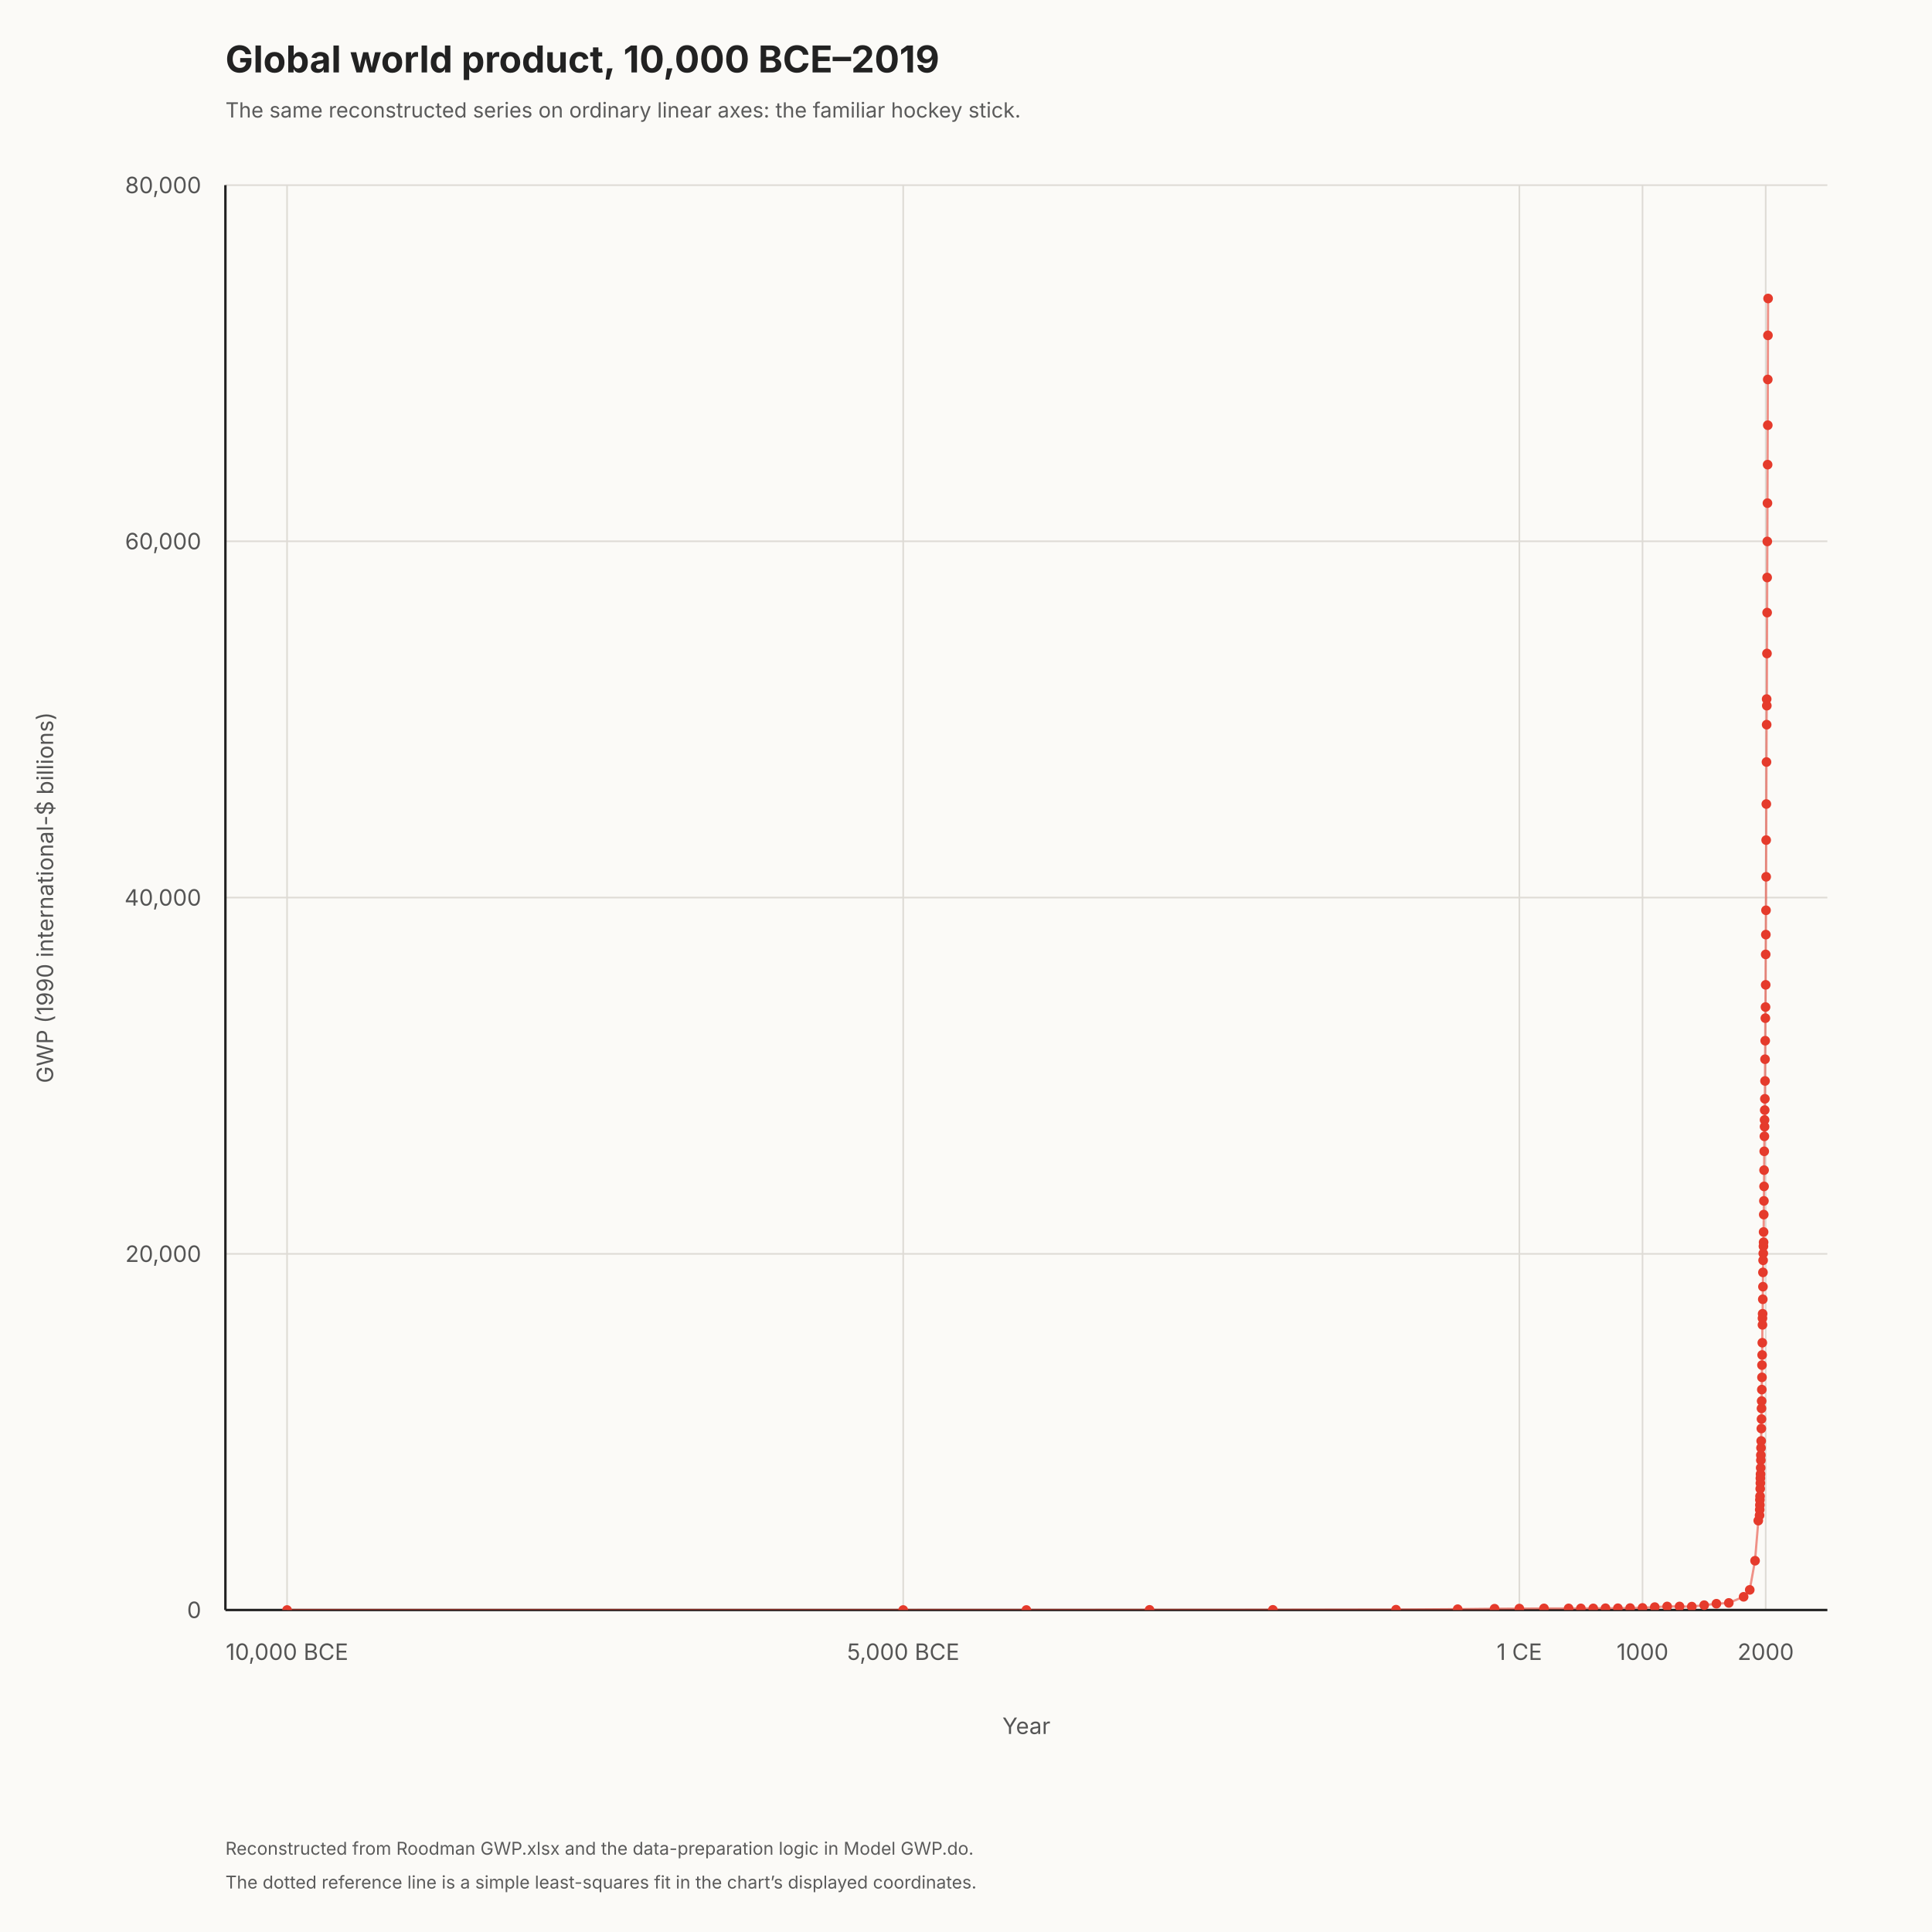
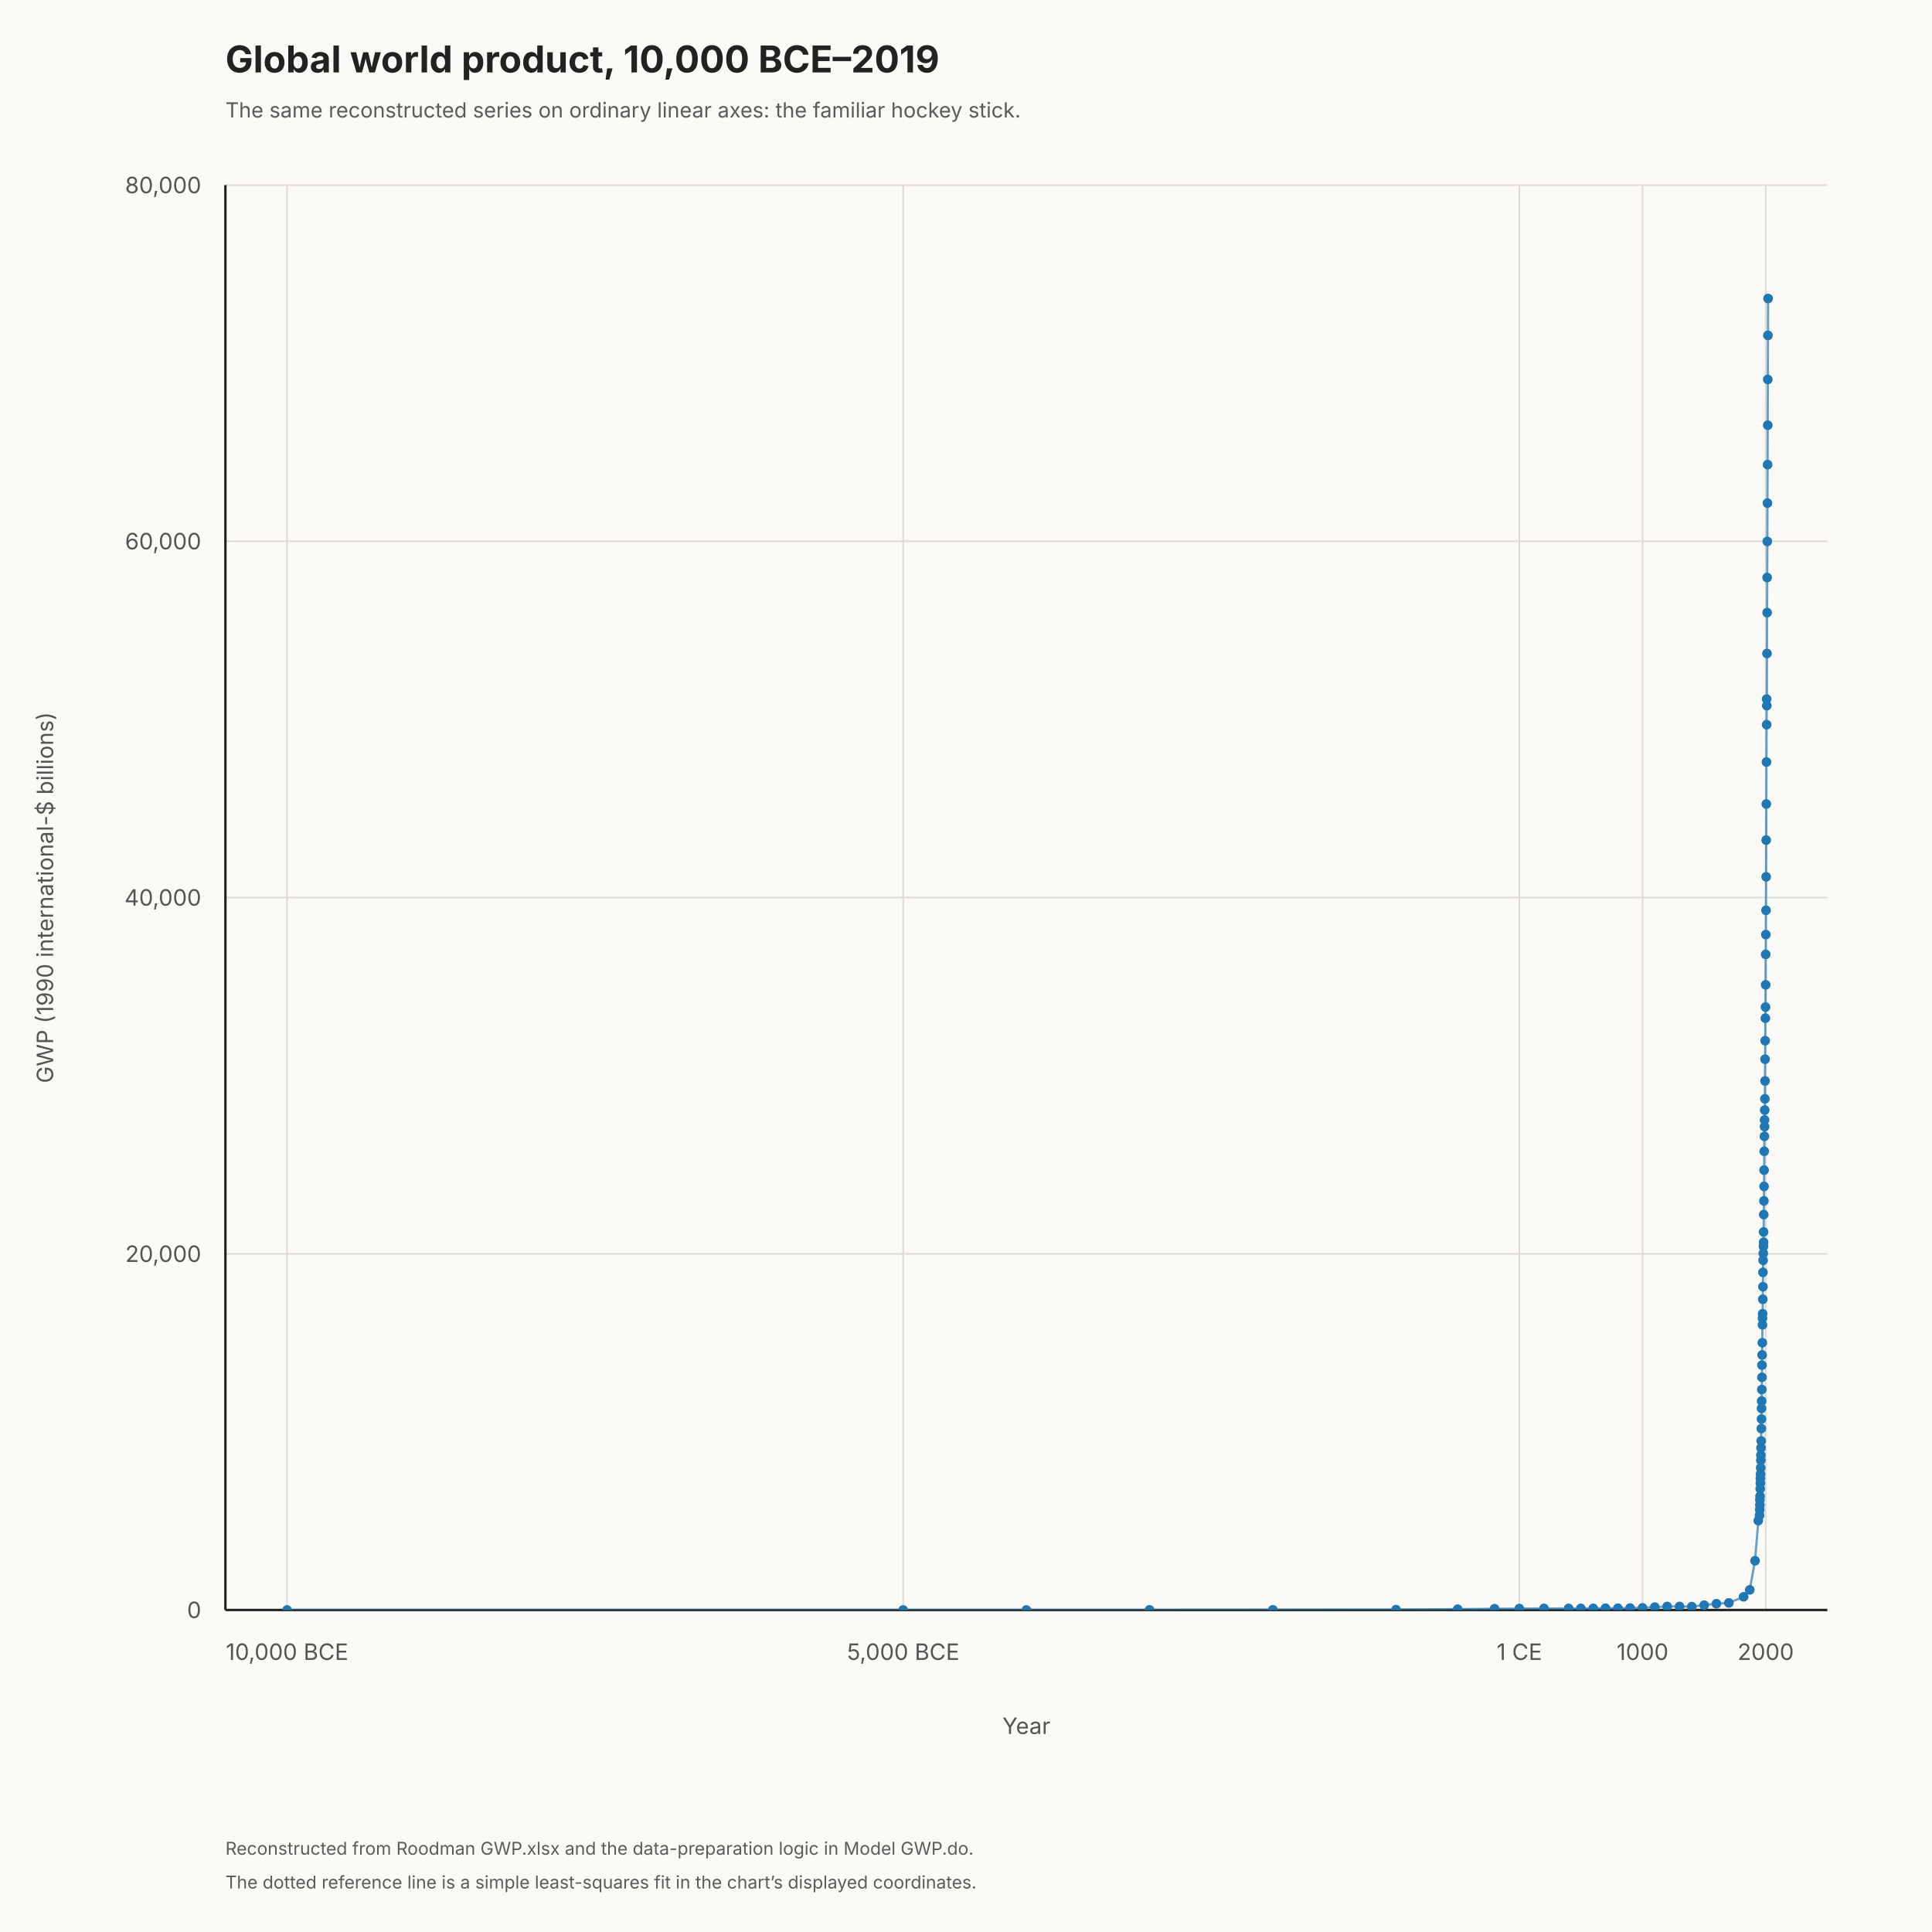
<svg xmlns="http://www.w3.org/2000/svg" width="1200" height="1200" viewBox="0 0 1200 1200">
  <style>
  text { font-family: -apple-system, BlinkMacSystemFont, "Segoe UI", sans-serif; fill: #222222; }
  .title { font-size: 23px; font-weight: 700; } .subtitle { font-size: 13px; fill: #5b5b5b; }
  .tick { font-size: 14px; fill: #555; } .grid { stroke: #dedbd5; stroke-width: 1; }
-   .axis { stroke: #222222; stroke-width: 1.5; } .point { fill: #e53b2c; }
-   .series { fill: none; stroke: #e53b2c; stroke-width: 1.4; stroke-opacity: 0.55; }
-   .fit { fill: none; stroke: #e53b2c; stroke-width: 2.2; stroke-dasharray: 3 7; } .note { font-size: 11px; fill: #5b5b5b; }
+   .axis { stroke: #222222; stroke-width: 1.5; } .history-point { fill: #1f77b4; }
+   .history-series { fill: none; stroke: #1f77b4; stroke-width: 1.4; stroke-opacity: 0.68; }
+   .update-series { fill: none; stroke: #d63d31; stroke-width: 1.7; stroke-opacity: 0.78; }
+   .update-point { fill: #d63d31; stroke: #fbfaf7; stroke-width: 1.4; }
+   .fit { fill: none; stroke: #5b5b5b; stroke-width: 2.2; stroke-dasharray: 3 7; }
+   .legend { font-size: 12px; } .note { font-size: 11px; fill: #5b5b5b; }
</style>
  <defs>
    <clipPath id="plot-area">
      <rect x="140" y="115" width="995" height="885" />
    </clipPath>
  </defs>
  <rect width="100%" height="100%" fill="#fbfaf7" />
  <text x="140" y="45" class="title">Global world product, 10,000 BCE–2019</text>
  <text x="140" y="73" class="subtitle">The same reconstructed series on ordinary linear axes: the familiar hockey stick.</text>
  <line x1="178.3" y1="115" x2="178.3" y2="1000" class="grid" />
  <line x1="561.0" y1="115" x2="561.0" y2="1000" class="grid" />
  <line x1="943.7" y1="115" x2="943.7" y2="1000" class="grid" />
  <line x1="1020.2" y1="115" x2="1020.2" y2="1000" class="grid" />
  <line x1="1096.7" y1="115" x2="1096.7" y2="1000" class="grid" />
  <line x1="140" y1="1000.0" x2="1135" y2="1000.0" class="grid" />
  <line x1="140" y1="778.8" x2="1135" y2="778.8" class="grid" />
  <line x1="140" y1="557.5" x2="1135" y2="557.5" class="grid" />
  <line x1="140" y1="336.2" x2="1135" y2="336.2" class="grid" />
  <line x1="140" y1="115.0" x2="1135" y2="115.0" class="grid" />
  <line x1="140" y1="115" x2="140" y2="1000" class="axis" />
  <line x1="140" y1="1000" x2="1135" y2="1000" class="axis" />
  <g clip-path="url(#plot-area)">
-     <path d="M 178.27 999.98 L 560.96 999.98 L 637.50 999.97 L 714.04 999.93 L 790.58 999.87 L 867.12 999.75 L 905.38 999.49 L 928.35 999.23 L 943.65 999.13 L 958.96 999.03 L 974.27 999.03 L 981.92 999.03 L 989.58 998.98 L 997.23 998.93 L 1004.88 998.88 L 1012.54 998.79 L 1020.19 998.67 L 1027.85 998.19 L 1035.50 997.80 L 1043.15 997.80 L 1050.81 997.90 L 1058.46 996.97 L 1066.12 996.13 L 1073.77 995.61 L 1082.95 991.80 L 1086.78 987.52 L 1090.07 969.39 L 1092.14 944.54 L 1092.90 941.17 L 1092.98 937.66 L 1093.06 934.83 L 1093.13 931.58 L 1093.21 929.28 L 1093.29 924.73 L 1093.36 921.18 L 1093.44 918.21 L 1093.52 915.58 L 1093.59 911.67 L 1093.67 907.00 L 1093.75 903.81 L 1093.82 899.32 L 1093.90 894.99 L 1093.98 887.34 L 1094.05 881.35 L 1094.13 874.83 L 1094.20 870.15 L 1094.28 863.06 L 1094.36 855.49 L 1094.43 847.88 L 1094.51 841.64 L 1094.59 834.02 L 1094.66 822.90 L 1094.74 818.82 L 1094.82 815.99 L 1094.89 806.98 L 1094.97 799.17 L 1095.05 790.33 L 1095.12 782.82 L 1095.20 778.46 L 1095.28 774.12 L 1095.35 771.63 L 1095.43 765.19 L 1095.51 754.40 L 1095.58 745.93 L 1095.66 736.94 L 1095.74 726.84 L 1095.81 715.10 L 1095.89 705.83 L 1095.97 699.85 L 1096.04 695.60 L 1096.12 689.53 L 1096.20 682.48 L 1096.27 671.39 L 1096.35 657.87 L 1096.42 646.42 L 1096.50 632.40 L 1096.58 625.47 L 1096.65 611.71 L 1096.73 592.83 L 1096.81 580.53 L 1096.88 565.45 L 1096.96 544.59 L 1097.04 521.79 L 1097.11 499.43 L 1097.19 473.32 L 1097.27 450.07 L 1097.34 434.17 L 1097.42 438.30 L 1097.50 405.90 L 1097.57 380.47 L 1097.65 358.72 L 1097.73 336.32 L 1097.80 312.49 L 1097.88 288.57 L 1097.96 264.14 L 1098.03 235.66 L 1098.11 208.30 L 1098.18 185.36" class="series" />
-     <circle cx="178.3" cy="1000.0" r="3.0" class="point" />
-     <circle cx="561.0" cy="1000.0" r="3.0" class="point" />
-     <circle cx="637.5" cy="1000.0" r="3.0" class="point" />
-     <circle cx="714.0" cy="999.9" r="3.0" class="point" />
-     <circle cx="790.6" cy="999.9" r="3.0" class="point" />
-     <circle cx="867.1" cy="999.8" r="3.0" class="point" />
-     <circle cx="905.4" cy="999.5" r="3.0" class="point" />
-     <circle cx="928.3" cy="999.2" r="3.0" class="point" />
-     <circle cx="943.7" cy="999.1" r="3.0" class="point" />
-     <circle cx="959.0" cy="999.0" r="3.0" class="point" />
-     <circle cx="974.3" cy="999.0" r="3.0" class="point" />
-     <circle cx="981.9" cy="999.0" r="3.0" class="point" />
-     <circle cx="989.6" cy="999.0" r="3.0" class="point" />
-     <circle cx="997.2" cy="998.9" r="3.0" class="point" />
-     <circle cx="1004.9" cy="998.9" r="3.0" class="point" />
-     <circle cx="1012.5" cy="998.8" r="3.0" class="point" />
-     <circle cx="1020.2" cy="998.7" r="3.0" class="point" />
-     <circle cx="1027.8" cy="998.2" r="3.0" class="point" />
-     <circle cx="1035.5" cy="997.8" r="3.0" class="point" />
-     <circle cx="1043.2" cy="997.8" r="3.0" class="point" />
-     <circle cx="1050.8" cy="997.9" r="3.0" class="point" />
-     <circle cx="1058.5" cy="997.0" r="3.0" class="point" />
-     <circle cx="1066.1" cy="996.1" r="3.0" class="point" />
-     <circle cx="1073.8" cy="995.6" r="3.0" class="point" />
-     <circle cx="1083.0" cy="991.8" r="3.0" class="point" />
-     <circle cx="1086.8" cy="987.5" r="3.0" class="point" />
-     <circle cx="1090.1" cy="969.4" r="3.0" class="point" />
-     <circle cx="1092.1" cy="944.5" r="3.0" class="point" />
-     <circle cx="1092.9" cy="941.2" r="3.0" class="point" />
-     <circle cx="1093.0" cy="937.7" r="3.0" class="point" />
-     <circle cx="1093.1" cy="934.8" r="3.0" class="point" />
-     <circle cx="1093.1" cy="931.6" r="3.0" class="point" />
-     <circle cx="1093.2" cy="929.3" r="3.0" class="point" />
-     <circle cx="1093.3" cy="924.7" r="3.0" class="point" />
-     <circle cx="1093.4" cy="921.2" r="3.0" class="point" />
-     <circle cx="1093.4" cy="918.2" r="3.0" class="point" />
-     <circle cx="1093.5" cy="915.6" r="3.0" class="point" />
-     <circle cx="1093.6" cy="911.7" r="3.0" class="point" />
-     <circle cx="1093.7" cy="907.0" r="3.0" class="point" />
-     <circle cx="1093.7" cy="903.8" r="3.0" class="point" />
-     <circle cx="1093.8" cy="899.3" r="3.0" class="point" />
-     <circle cx="1093.9" cy="895.0" r="3.0" class="point" />
-     <circle cx="1094.0" cy="887.3" r="3.0" class="point" />
-     <circle cx="1094.1" cy="881.4" r="3.0" class="point" />
-     <circle cx="1094.1" cy="874.8" r="3.0" class="point" />
-     <circle cx="1094.2" cy="870.2" r="3.0" class="point" />
-     <circle cx="1094.3" cy="863.1" r="3.0" class="point" />
-     <circle cx="1094.4" cy="855.5" r="3.0" class="point" />
-     <circle cx="1094.4" cy="847.9" r="3.0" class="point" />
-     <circle cx="1094.5" cy="841.6" r="3.0" class="point" />
-     <circle cx="1094.6" cy="834.0" r="3.0" class="point" />
-     <circle cx="1094.7" cy="822.9" r="3.0" class="point" />
-     <circle cx="1094.7" cy="818.8" r="3.0" class="point" />
-     <circle cx="1094.8" cy="816.0" r="3.0" class="point" />
-     <circle cx="1094.9" cy="807.0" r="3.0" class="point" />
-     <circle cx="1095.0" cy="799.2" r="3.0" class="point" />
-     <circle cx="1095.0" cy="790.3" r="3.0" class="point" />
-     <circle cx="1095.1" cy="782.8" r="3.0" class="point" />
-     <circle cx="1095.2" cy="778.5" r="3.0" class="point" />
-     <circle cx="1095.3" cy="774.1" r="3.0" class="point" />
-     <circle cx="1095.4" cy="771.6" r="3.0" class="point" />
-     <circle cx="1095.4" cy="765.2" r="3.0" class="point" />
-     <circle cx="1095.5" cy="754.4" r="3.0" class="point" />
-     <circle cx="1095.6" cy="745.9" r="3.0" class="point" />
-     <circle cx="1095.7" cy="736.9" r="3.0" class="point" />
-     <circle cx="1095.7" cy="726.8" r="3.0" class="point" />
-     <circle cx="1095.8" cy="715.1" r="3.0" class="point" />
-     <circle cx="1095.9" cy="705.8" r="3.0" class="point" />
-     <circle cx="1096.0" cy="699.8" r="3.0" class="point" />
-     <circle cx="1096.0" cy="695.6" r="3.0" class="point" />
-     <circle cx="1096.1" cy="689.5" r="3.0" class="point" />
-     <circle cx="1096.2" cy="682.5" r="3.0" class="point" />
-     <circle cx="1096.3" cy="671.4" r="3.0" class="point" />
-     <circle cx="1096.3" cy="657.9" r="3.0" class="point" />
-     <circle cx="1096.4" cy="646.4" r="3.0" class="point" />
-     <circle cx="1096.5" cy="632.4" r="3.0" class="point" />
-     <circle cx="1096.6" cy="625.5" r="3.0" class="point" />
-     <circle cx="1096.7" cy="611.7" r="3.0" class="point" />
-     <circle cx="1096.7" cy="592.8" r="3.0" class="point" />
-     <circle cx="1096.8" cy="580.5" r="3.0" class="point" />
-     <circle cx="1096.9" cy="565.4" r="3.0" class="point" />
-     <circle cx="1097.0" cy="544.6" r="3.0" class="point" />
-     <circle cx="1097.0" cy="521.8" r="3.0" class="point" />
-     <circle cx="1097.1" cy="499.4" r="3.0" class="point" />
-     <circle cx="1097.2" cy="473.3" r="3.0" class="point" />
-     <circle cx="1097.3" cy="450.1" r="3.0" class="point" />
-     <circle cx="1097.3" cy="434.2" r="3.0" class="point" />
-     <circle cx="1097.4" cy="438.3" r="3.0" class="point" />
-     <circle cx="1097.5" cy="405.9" r="3.0" class="point" />
-     <circle cx="1097.6" cy="380.5" r="3.0" class="point" />
-     <circle cx="1097.6" cy="358.7" r="3.0" class="point" />
-     <circle cx="1097.7" cy="336.3" r="3.0" class="point" />
-     <circle cx="1097.8" cy="312.5" r="3.0" class="point" />
-     <circle cx="1097.9" cy="288.6" r="3.0" class="point" />
-     <circle cx="1098.0" cy="264.1" r="3.0" class="point" />
-     <circle cx="1098.0" cy="235.7" r="3.0" class="point" />
-     <circle cx="1098.1" cy="208.3" r="3.0" class="point" />
-     <circle cx="1098.2" cy="185.4" r="3.0" class="point" />
+     <path d="M 178.27 999.98 L 560.96 999.98 L 637.50 999.97 L 714.04 999.93 L 790.58 999.87 L 867.12 999.75 L 905.38 999.49 L 928.35 999.23 L 943.65 999.13 L 958.96 999.03 L 974.27 999.03 L 981.92 999.03 L 989.58 998.98 L 997.23 998.93 L 1004.88 998.88 L 1012.54 998.79 L 1020.19 998.67 L 1027.85 998.19 L 1035.50 997.80 L 1043.15 997.80 L 1050.81 997.90 L 1058.46 996.97 L 1066.12 996.13 L 1073.77 995.61 L 1082.95 991.80 L 1086.78 987.52 L 1090.07 969.39 L 1092.14 944.54 L 1092.90 941.17 L 1092.98 937.66 L 1093.06 934.83 L 1093.13 931.58 L 1093.21 929.28 L 1093.29 924.73 L 1093.36 921.18 L 1093.44 918.21 L 1093.52 915.58 L 1093.59 911.67 L 1093.67 907.00 L 1093.75 903.81 L 1093.82 899.32 L 1093.90 894.99 L 1093.98 887.34 L 1094.05 881.35 L 1094.13 874.83 L 1094.20 870.15 L 1094.28 863.06 L 1094.36 855.49 L 1094.43 847.88 L 1094.51 841.64 L 1094.59 834.02 L 1094.66 822.90 L 1094.74 818.82 L 1094.82 815.99 L 1094.89 806.98 L 1094.97 799.17 L 1095.05 790.33 L 1095.12 782.82 L 1095.20 778.46 L 1095.28 774.12 L 1095.35 771.63 L 1095.43 765.19 L 1095.51 754.40 L 1095.58 745.93 L 1095.66 736.94 L 1095.74 726.84 L 1095.81 715.10 L 1095.89 705.83 L 1095.97 699.85 L 1096.04 695.60 L 1096.12 689.53 L 1096.20 682.48 L 1096.27 671.39 L 1096.35 657.87 L 1096.42 646.42 L 1096.50 632.40 L 1096.58 625.47 L 1096.65 611.71 L 1096.73 592.83 L 1096.81 580.53 L 1096.88 565.45 L 1096.96 544.59 L 1097.04 521.79 L 1097.11 499.43 L 1097.19 473.32 L 1097.27 450.07 L 1097.34 434.17 L 1097.42 438.30 L 1097.50 405.90 L 1097.57 380.47 L 1097.65 358.72 L 1097.73 336.32 L 1097.80 312.49 L 1097.88 288.57 L 1097.96 264.14 L 1098.03 235.66 L 1098.11 208.30 L 1098.18 185.36" class="history-series" />
+     <circle cx="178.3" cy="1000.0" r="3.0" class="history-point" />
+     <circle cx="561.0" cy="1000.0" r="3.0" class="history-point" />
+     <circle cx="637.5" cy="1000.0" r="3.0" class="history-point" />
+     <circle cx="714.0" cy="999.9" r="3.0" class="history-point" />
+     <circle cx="790.6" cy="999.9" r="3.0" class="history-point" />
+     <circle cx="867.1" cy="999.8" r="3.0" class="history-point" />
+     <circle cx="905.4" cy="999.5" r="3.0" class="history-point" />
+     <circle cx="928.3" cy="999.2" r="3.0" class="history-point" />
+     <circle cx="943.7" cy="999.1" r="3.0" class="history-point" />
+     <circle cx="959.0" cy="999.0" r="3.0" class="history-point" />
+     <circle cx="974.3" cy="999.0" r="3.0" class="history-point" />
+     <circle cx="981.9" cy="999.0" r="3.0" class="history-point" />
+     <circle cx="989.6" cy="999.0" r="3.0" class="history-point" />
+     <circle cx="997.2" cy="998.9" r="3.0" class="history-point" />
+     <circle cx="1004.9" cy="998.9" r="3.0" class="history-point" />
+     <circle cx="1012.5" cy="998.8" r="3.0" class="history-point" />
+     <circle cx="1020.2" cy="998.7" r="3.0" class="history-point" />
+     <circle cx="1027.8" cy="998.2" r="3.0" class="history-point" />
+     <circle cx="1035.5" cy="997.8" r="3.0" class="history-point" />
+     <circle cx="1043.2" cy="997.8" r="3.0" class="history-point" />
+     <circle cx="1050.8" cy="997.9" r="3.0" class="history-point" />
+     <circle cx="1058.5" cy="997.0" r="3.0" class="history-point" />
+     <circle cx="1066.1" cy="996.1" r="3.0" class="history-point" />
+     <circle cx="1073.8" cy="995.6" r="3.0" class="history-point" />
+     <circle cx="1083.0" cy="991.8" r="3.0" class="history-point" />
+     <circle cx="1086.8" cy="987.5" r="3.0" class="history-point" />
+     <circle cx="1090.1" cy="969.4" r="3.0" class="history-point" />
+     <circle cx="1092.1" cy="944.5" r="3.0" class="history-point" />
+     <circle cx="1092.9" cy="941.2" r="3.0" class="history-point" />
+     <circle cx="1093.0" cy="937.7" r="3.0" class="history-point" />
+     <circle cx="1093.1" cy="934.8" r="3.0" class="history-point" />
+     <circle cx="1093.1" cy="931.6" r="3.0" class="history-point" />
+     <circle cx="1093.2" cy="929.3" r="3.0" class="history-point" />
+     <circle cx="1093.3" cy="924.7" r="3.0" class="history-point" />
+     <circle cx="1093.4" cy="921.2" r="3.0" class="history-point" />
+     <circle cx="1093.4" cy="918.2" r="3.0" class="history-point" />
+     <circle cx="1093.5" cy="915.6" r="3.0" class="history-point" />
+     <circle cx="1093.6" cy="911.7" r="3.0" class="history-point" />
+     <circle cx="1093.7" cy="907.0" r="3.0" class="history-point" />
+     <circle cx="1093.7" cy="903.8" r="3.0" class="history-point" />
+     <circle cx="1093.8" cy="899.3" r="3.0" class="history-point" />
+     <circle cx="1093.9" cy="895.0" r="3.0" class="history-point" />
+     <circle cx="1094.0" cy="887.3" r="3.0" class="history-point" />
+     <circle cx="1094.1" cy="881.4" r="3.0" class="history-point" />
+     <circle cx="1094.1" cy="874.8" r="3.0" class="history-point" />
+     <circle cx="1094.2" cy="870.2" r="3.0" class="history-point" />
+     <circle cx="1094.3" cy="863.1" r="3.0" class="history-point" />
+     <circle cx="1094.4" cy="855.5" r="3.0" class="history-point" />
+     <circle cx="1094.4" cy="847.9" r="3.0" class="history-point" />
+     <circle cx="1094.5" cy="841.6" r="3.0" class="history-point" />
+     <circle cx="1094.6" cy="834.0" r="3.0" class="history-point" />
+     <circle cx="1094.7" cy="822.9" r="3.0" class="history-point" />
+     <circle cx="1094.7" cy="818.8" r="3.0" class="history-point" />
+     <circle cx="1094.8" cy="816.0" r="3.0" class="history-point" />
+     <circle cx="1094.9" cy="807.0" r="3.0" class="history-point" />
+     <circle cx="1095.0" cy="799.2" r="3.0" class="history-point" />
+     <circle cx="1095.0" cy="790.3" r="3.0" class="history-point" />
+     <circle cx="1095.1" cy="782.8" r="3.0" class="history-point" />
+     <circle cx="1095.2" cy="778.5" r="3.0" class="history-point" />
+     <circle cx="1095.3" cy="774.1" r="3.0" class="history-point" />
+     <circle cx="1095.4" cy="771.6" r="3.0" class="history-point" />
+     <circle cx="1095.4" cy="765.2" r="3.0" class="history-point" />
+     <circle cx="1095.5" cy="754.4" r="3.0" class="history-point" />
+     <circle cx="1095.6" cy="745.9" r="3.0" class="history-point" />
+     <circle cx="1095.7" cy="736.9" r="3.0" class="history-point" />
+     <circle cx="1095.7" cy="726.8" r="3.0" class="history-point" />
+     <circle cx="1095.8" cy="715.1" r="3.0" class="history-point" />
+     <circle cx="1095.9" cy="705.8" r="3.0" class="history-point" />
+     <circle cx="1096.0" cy="699.8" r="3.0" class="history-point" />
+     <circle cx="1096.0" cy="695.6" r="3.0" class="history-point" />
+     <circle cx="1096.1" cy="689.5" r="3.0" class="history-point" />
+     <circle cx="1096.2" cy="682.5" r="3.0" class="history-point" />
+     <circle cx="1096.3" cy="671.4" r="3.0" class="history-point" />
+     <circle cx="1096.3" cy="657.9" r="3.0" class="history-point" />
+     <circle cx="1096.4" cy="646.4" r="3.0" class="history-point" />
+     <circle cx="1096.5" cy="632.4" r="3.0" class="history-point" />
+     <circle cx="1096.6" cy="625.5" r="3.0" class="history-point" />
+     <circle cx="1096.7" cy="611.7" r="3.0" class="history-point" />
+     <circle cx="1096.7" cy="592.8" r="3.0" class="history-point" />
+     <circle cx="1096.8" cy="580.5" r="3.0" class="history-point" />
+     <circle cx="1096.9" cy="565.4" r="3.0" class="history-point" />
+     <circle cx="1097.0" cy="544.6" r="3.0" class="history-point" />
+     <circle cx="1097.0" cy="521.8" r="3.0" class="history-point" />
+     <circle cx="1097.1" cy="499.4" r="3.0" class="history-point" />
+     <circle cx="1097.2" cy="473.3" r="3.0" class="history-point" />
+     <circle cx="1097.3" cy="450.1" r="3.0" class="history-point" />
+     <circle cx="1097.3" cy="434.2" r="3.0" class="history-point" />
+     <circle cx="1097.4" cy="438.3" r="3.0" class="history-point" />
+     <circle cx="1097.5" cy="405.9" r="3.0" class="history-point" />
+     <circle cx="1097.6" cy="380.5" r="3.0" class="history-point" />
+     <circle cx="1097.6" cy="358.7" r="3.0" class="history-point" />
+     <circle cx="1097.7" cy="336.3" r="3.0" class="history-point" />
+     <circle cx="1097.8" cy="312.5" r="3.0" class="history-point" />
+     <circle cx="1097.9" cy="288.6" r="3.0" class="history-point" />
+     <circle cx="1098.0" cy="264.1" r="3.0" class="history-point" />
+     <circle cx="1098.0" cy="235.7" r="3.0" class="history-point" />
+     <circle cx="1098.1" cy="208.3" r="3.0" class="history-point" />
+     <circle cx="1098.2" cy="185.4" r="3.0" class="history-point" />
  </g>
  <text x="178.3" y="1031" text-anchor="middle" class="tick">10,000 BCE</text>
  <text x="561.0" y="1031" text-anchor="middle" class="tick">5,000 BCE</text>
  <text x="943.7" y="1031" text-anchor="middle" class="tick">1 CE</text>
  <text x="1020.2" y="1031" text-anchor="middle" class="tick">1000</text>
  <text x="1096.7" y="1031" text-anchor="middle" class="tick">2000</text>
  <text x="125" y="1005.0" text-anchor="end" class="tick">0</text>
  <text x="125" y="783.8" text-anchor="end" class="tick">20,000</text>
  <text x="125" y="562.5" text-anchor="end" class="tick">40,000</text>
  <text x="125" y="341.2" text-anchor="end" class="tick">60,000</text>
  <text x="125" y="120.0" text-anchor="end" class="tick">80,000</text>
  <text x="637.5" y="1077" text-anchor="middle" class="tick">Year</text>
  <text x="33" y="557.5" transform="rotate(-90 33 557.5)" text-anchor="middle" class="tick">GWP (1990 international-$ billions)</text>
  <text x="140" y="1152" class="note">Reconstructed from Roodman GWP.xlsx and the data-preparation logic in Model GWP.do.</text>
  <text x="140" y="1173" class="note">The dotted reference line is a simple least-squares fit in the chart’s displayed coordinates.</text>
</svg>
